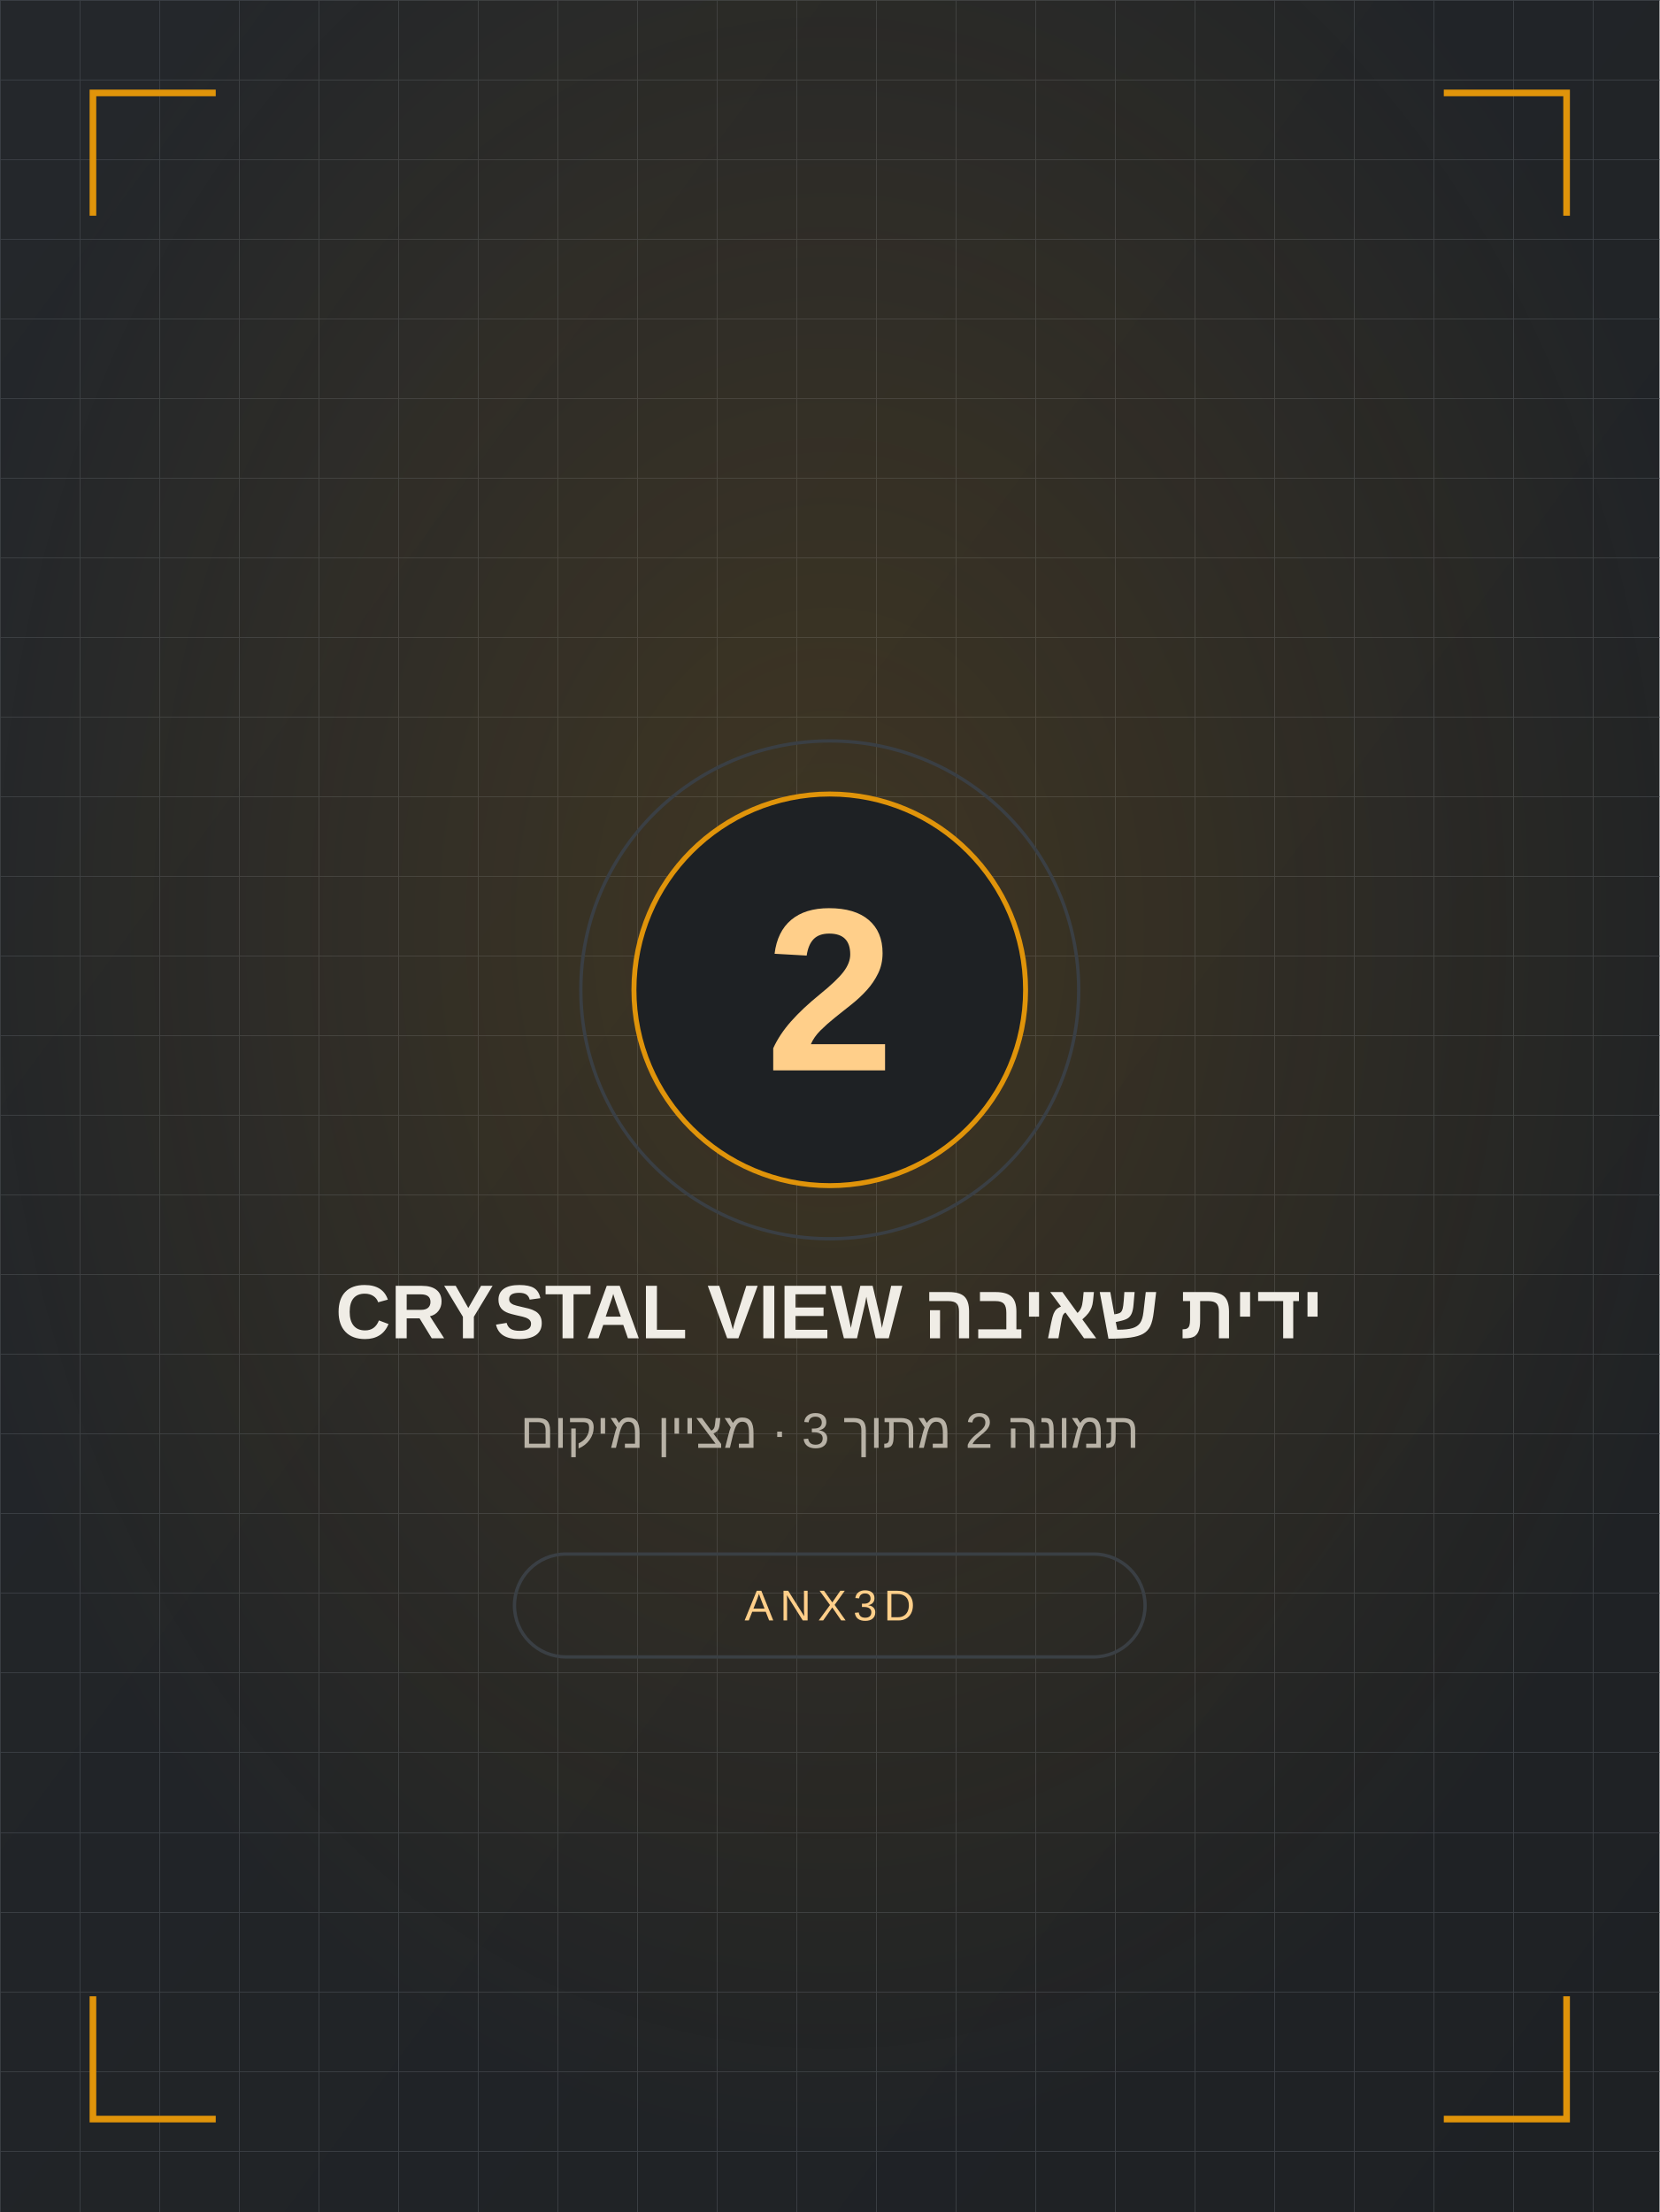
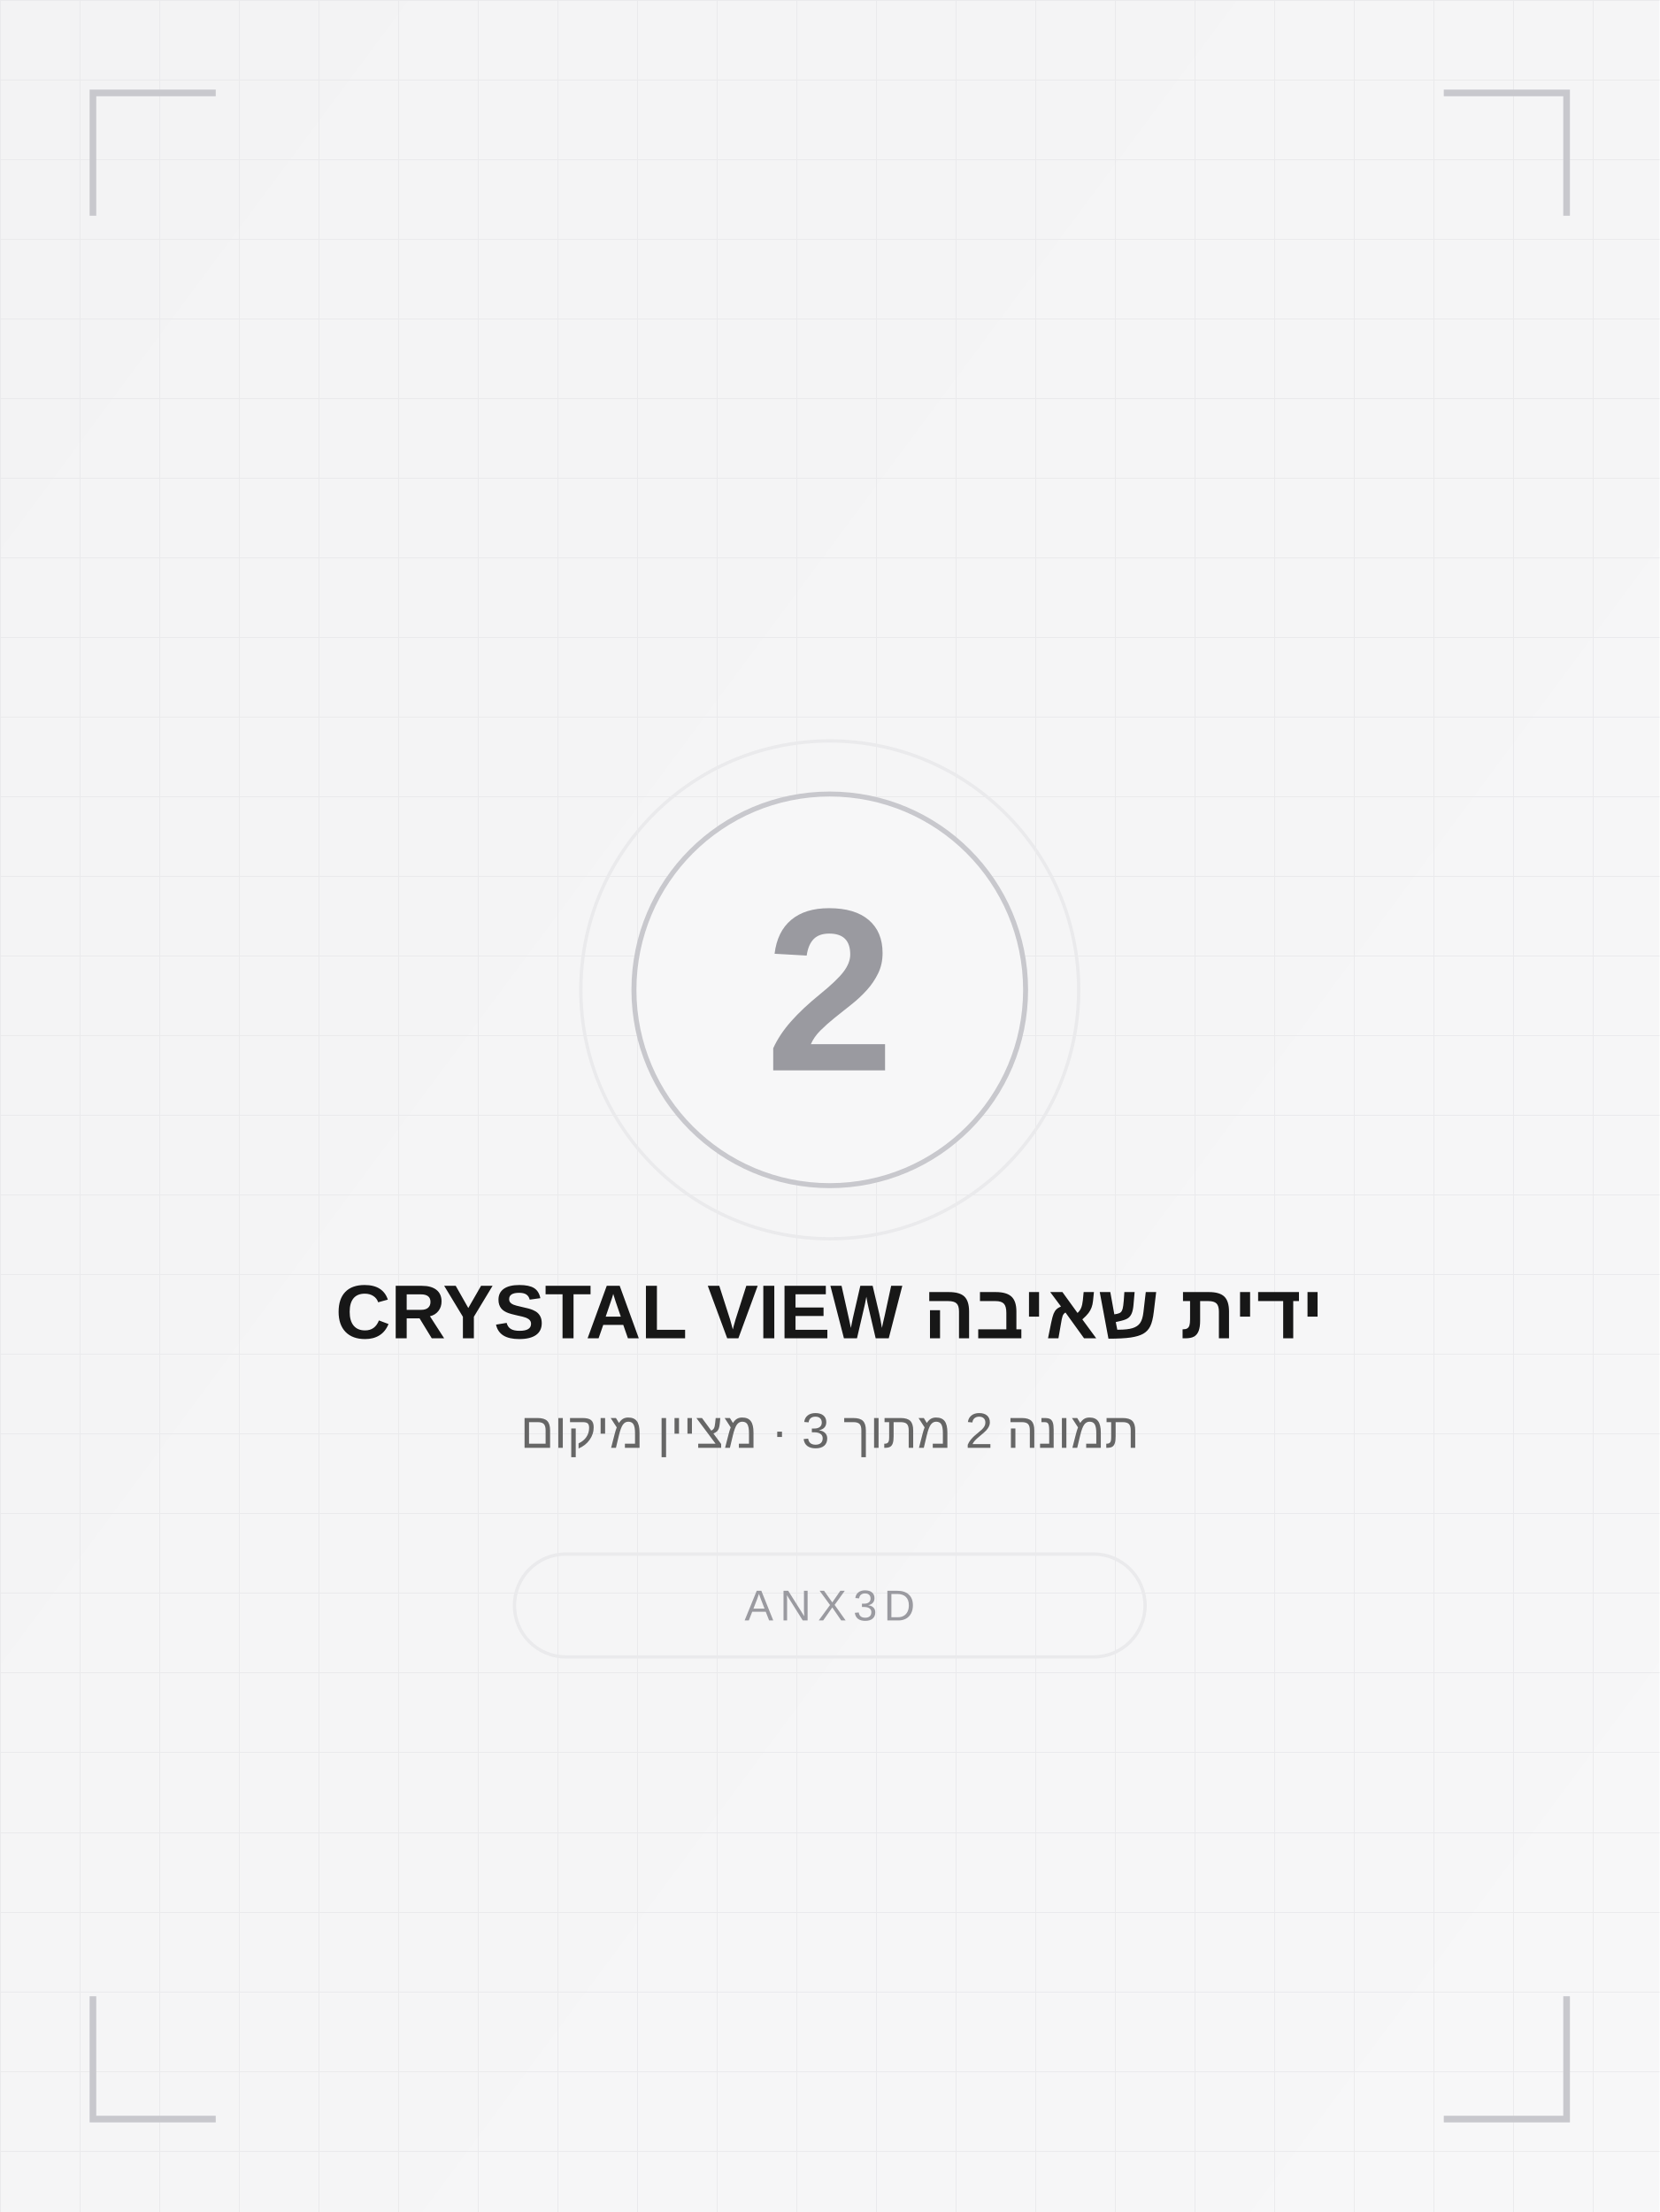
<svg xmlns="http://www.w3.org/2000/svg" width="1000" height="1333" viewBox="0 0 1000 1333" role="img" aria-label="ידית שאיבה CRYSTAL VIEW — תמונה 2 מתוך 3 (מציין מיקום)">
  <defs>
    <linearGradient id="bg" x1="0" y1="0" x2="1" y2="1">
-       <stop offset="0%" stop-color="#24272b" />
-       <stop offset="100%" stop-color="#1e2124" />
+       <stop offset="0%" stop-color="#f3f3f4" />
+       <stop offset="100%" stop-color="#f7f7f8" />
    </linearGradient>
    <pattern id="grid" width="48" height="48" patternUnits="userSpaceOnUse">
-       <path d="M48 0H0V48" fill="none" stroke="#3a3f44" stroke-width="1" />
+       <path d="M48 0H0V48" fill="none" stroke="#eaeaec" stroke-width="1" />
    </pattern>
    <radialGradient id="glow" cx="50%" cy="42%" r="55%">
-       <stop offset="0%" stop-color="#e0940a" stop-opacity="0.16" />
-       <stop offset="100%" stop-color="#e0940a" stop-opacity="0" />
+       <stop offset="0%" stop-color="#c8c8cd" stop-opacity="0" />
+       <stop offset="100%" stop-color="#c8c8cd" stop-opacity="0" />
    </radialGradient>
  </defs>
  <rect width="1000" height="1333" fill="url(#bg)" />
  <rect width="1000" height="1333" fill="url(#grid)" />
  <rect width="1000" height="1333" fill="url(#glow)" />
-   <path d="M56 128V56h72" fill="none" stroke="#e0940a" stroke-width="4" stroke-linecap="square" />
-   <path d="M872 56h72v72" fill="none" stroke="#e0940a" stroke-width="4" stroke-linecap="square" />
-   <path d="M944 1205v72h-72" fill="none" stroke="#e0940a" stroke-width="4" stroke-linecap="square" />
-   <path d="M128 1277H56v-72" fill="none" stroke="#e0940a" stroke-width="4" stroke-linecap="square" />
-   <circle cx="500" cy="596.5" r="150" fill="none" stroke="#3a3f44" stroke-width="2" />
-   <circle cx="500" cy="596.5" r="118" fill="#1e2124" stroke="#e0940a" stroke-width="3" />
-   <text x="500" y="596.5" text-anchor="middle" dominant-baseline="central" font-family="Heebo, Arial, sans-serif" font-size="140" font-weight="700" fill="#ffcf8a">2</text>
-   <text x="500" y="806.5" text-anchor="middle" direction="rtl" font-family="Heebo, Arial, sans-serif" font-size="46" font-weight="700" fill="#f0ede6">ידית שאיבה CRYSTAL VIEW</text>
-   <text x="500" y="872.5" text-anchor="middle" direction="rtl" font-family="Heebo, Arial, sans-serif" font-size="30" fill="#b8b2a6">תמונה 2 מתוך 3 · מציין מיקום</text>
-   <rect x="310" y="936.5" width="380" height="62" rx="31" fill="none" stroke="#3a3f44" stroke-width="2" />
-   <text x="500" y="967.5" text-anchor="middle" dominant-baseline="central" font-family="Heebo, Arial, sans-serif" font-size="26" letter-spacing="4" fill="#ffcf8a">ANX3D</text>
+   <path d="M56 128V56h72" fill="none" stroke="#c8c8cd" stroke-width="4" stroke-linecap="square" />
+   <path d="M872 56h72v72" fill="none" stroke="#c8c8cd" stroke-width="4" stroke-linecap="square" />
+   <path d="M944 1205v72h-72" fill="none" stroke="#c8c8cd" stroke-width="4" stroke-linecap="square" />
+   <path d="M128 1277H56v-72" fill="none" stroke="#c8c8cd" stroke-width="4" stroke-linecap="square" />
+   <circle cx="500" cy="596.5" r="150" fill="none" stroke="#eaeaec" stroke-width="2" />
+   <circle cx="500" cy="596.5" r="118" fill="#f7f7f8" stroke="#c8c8cd" stroke-width="3" />
+   <text x="500" y="596.5" text-anchor="middle" dominant-baseline="central" font-family="Heebo, Arial, sans-serif" font-size="140" font-weight="700" fill="#9a9aa0">2</text>
+   <text x="500" y="806.5" text-anchor="middle" direction="rtl" font-family="Heebo, Arial, sans-serif" font-size="46" font-weight="700" fill="#171717">ידית שאיבה CRYSTAL VIEW</text>
+   <text x="500" y="872.5" text-anchor="middle" direction="rtl" font-family="Heebo, Arial, sans-serif" font-size="30" fill="#666666">תמונה 2 מתוך 3 · מציין מיקום</text>
+   <rect x="310" y="936.5" width="380" height="62" rx="31" fill="none" stroke="#eaeaec" stroke-width="2" />
+   <text x="500" y="967.5" text-anchor="middle" dominant-baseline="central" font-family="Heebo, Arial, sans-serif" font-size="26" letter-spacing="4" fill="#9a9aa0">ANX3D</text>
</svg>
